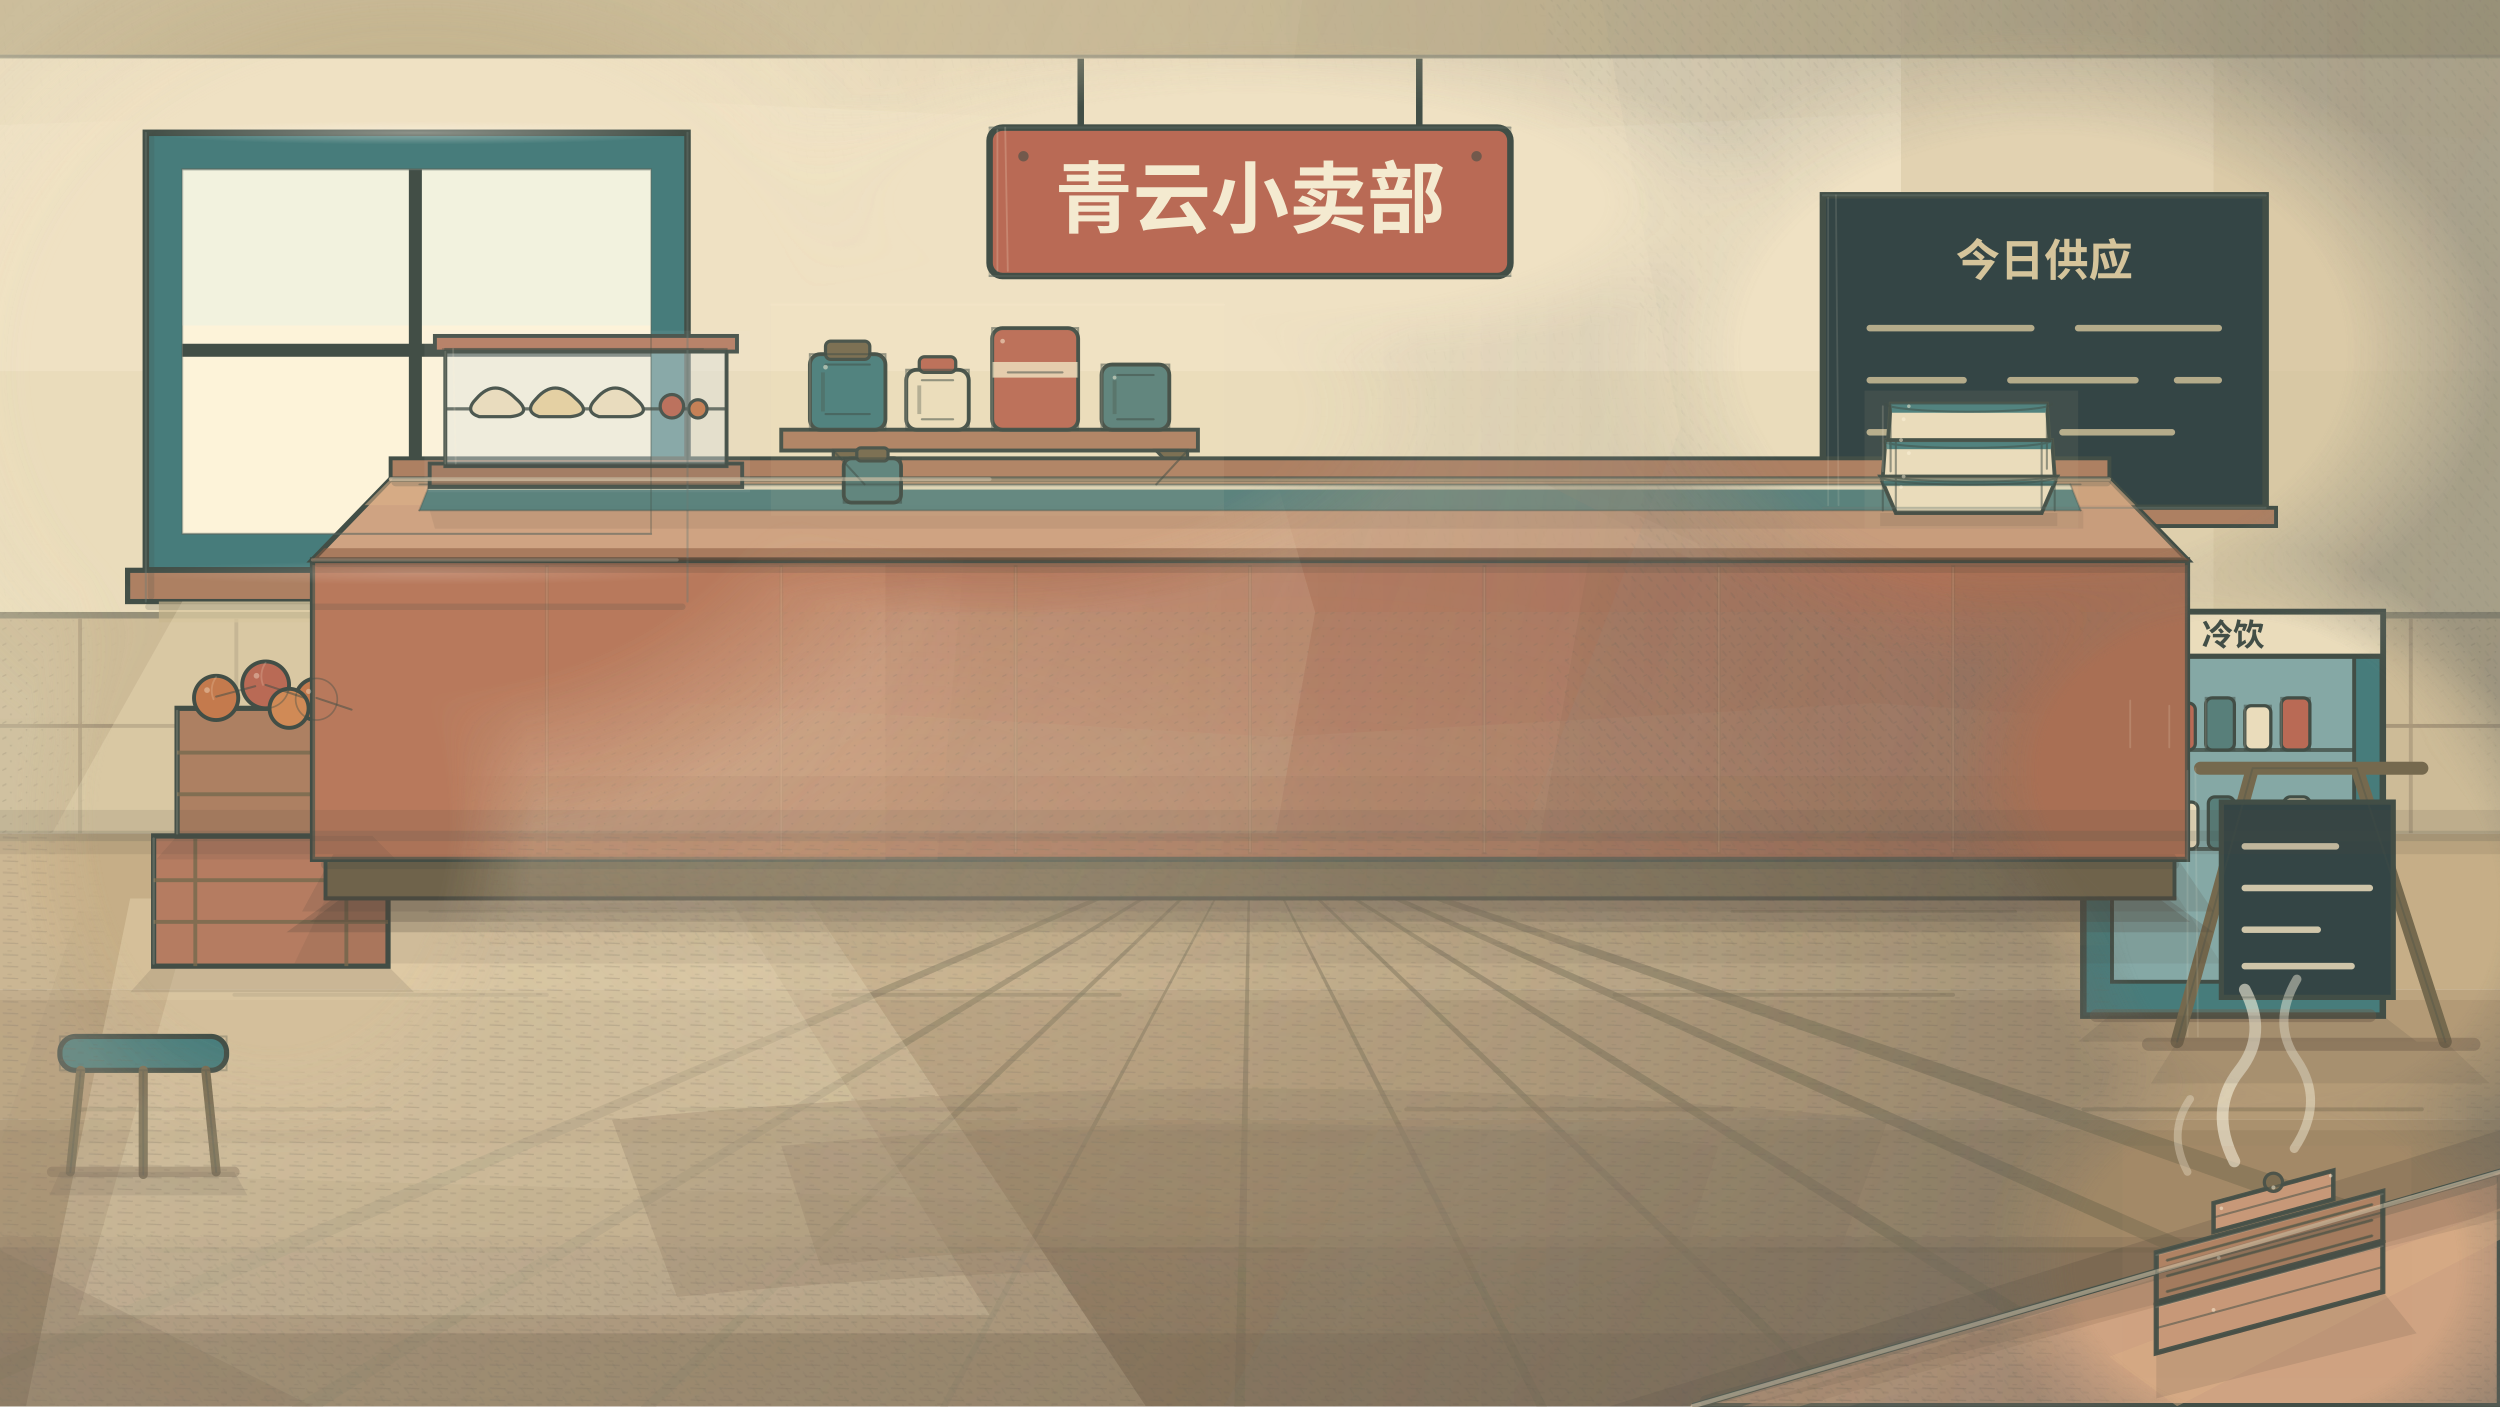
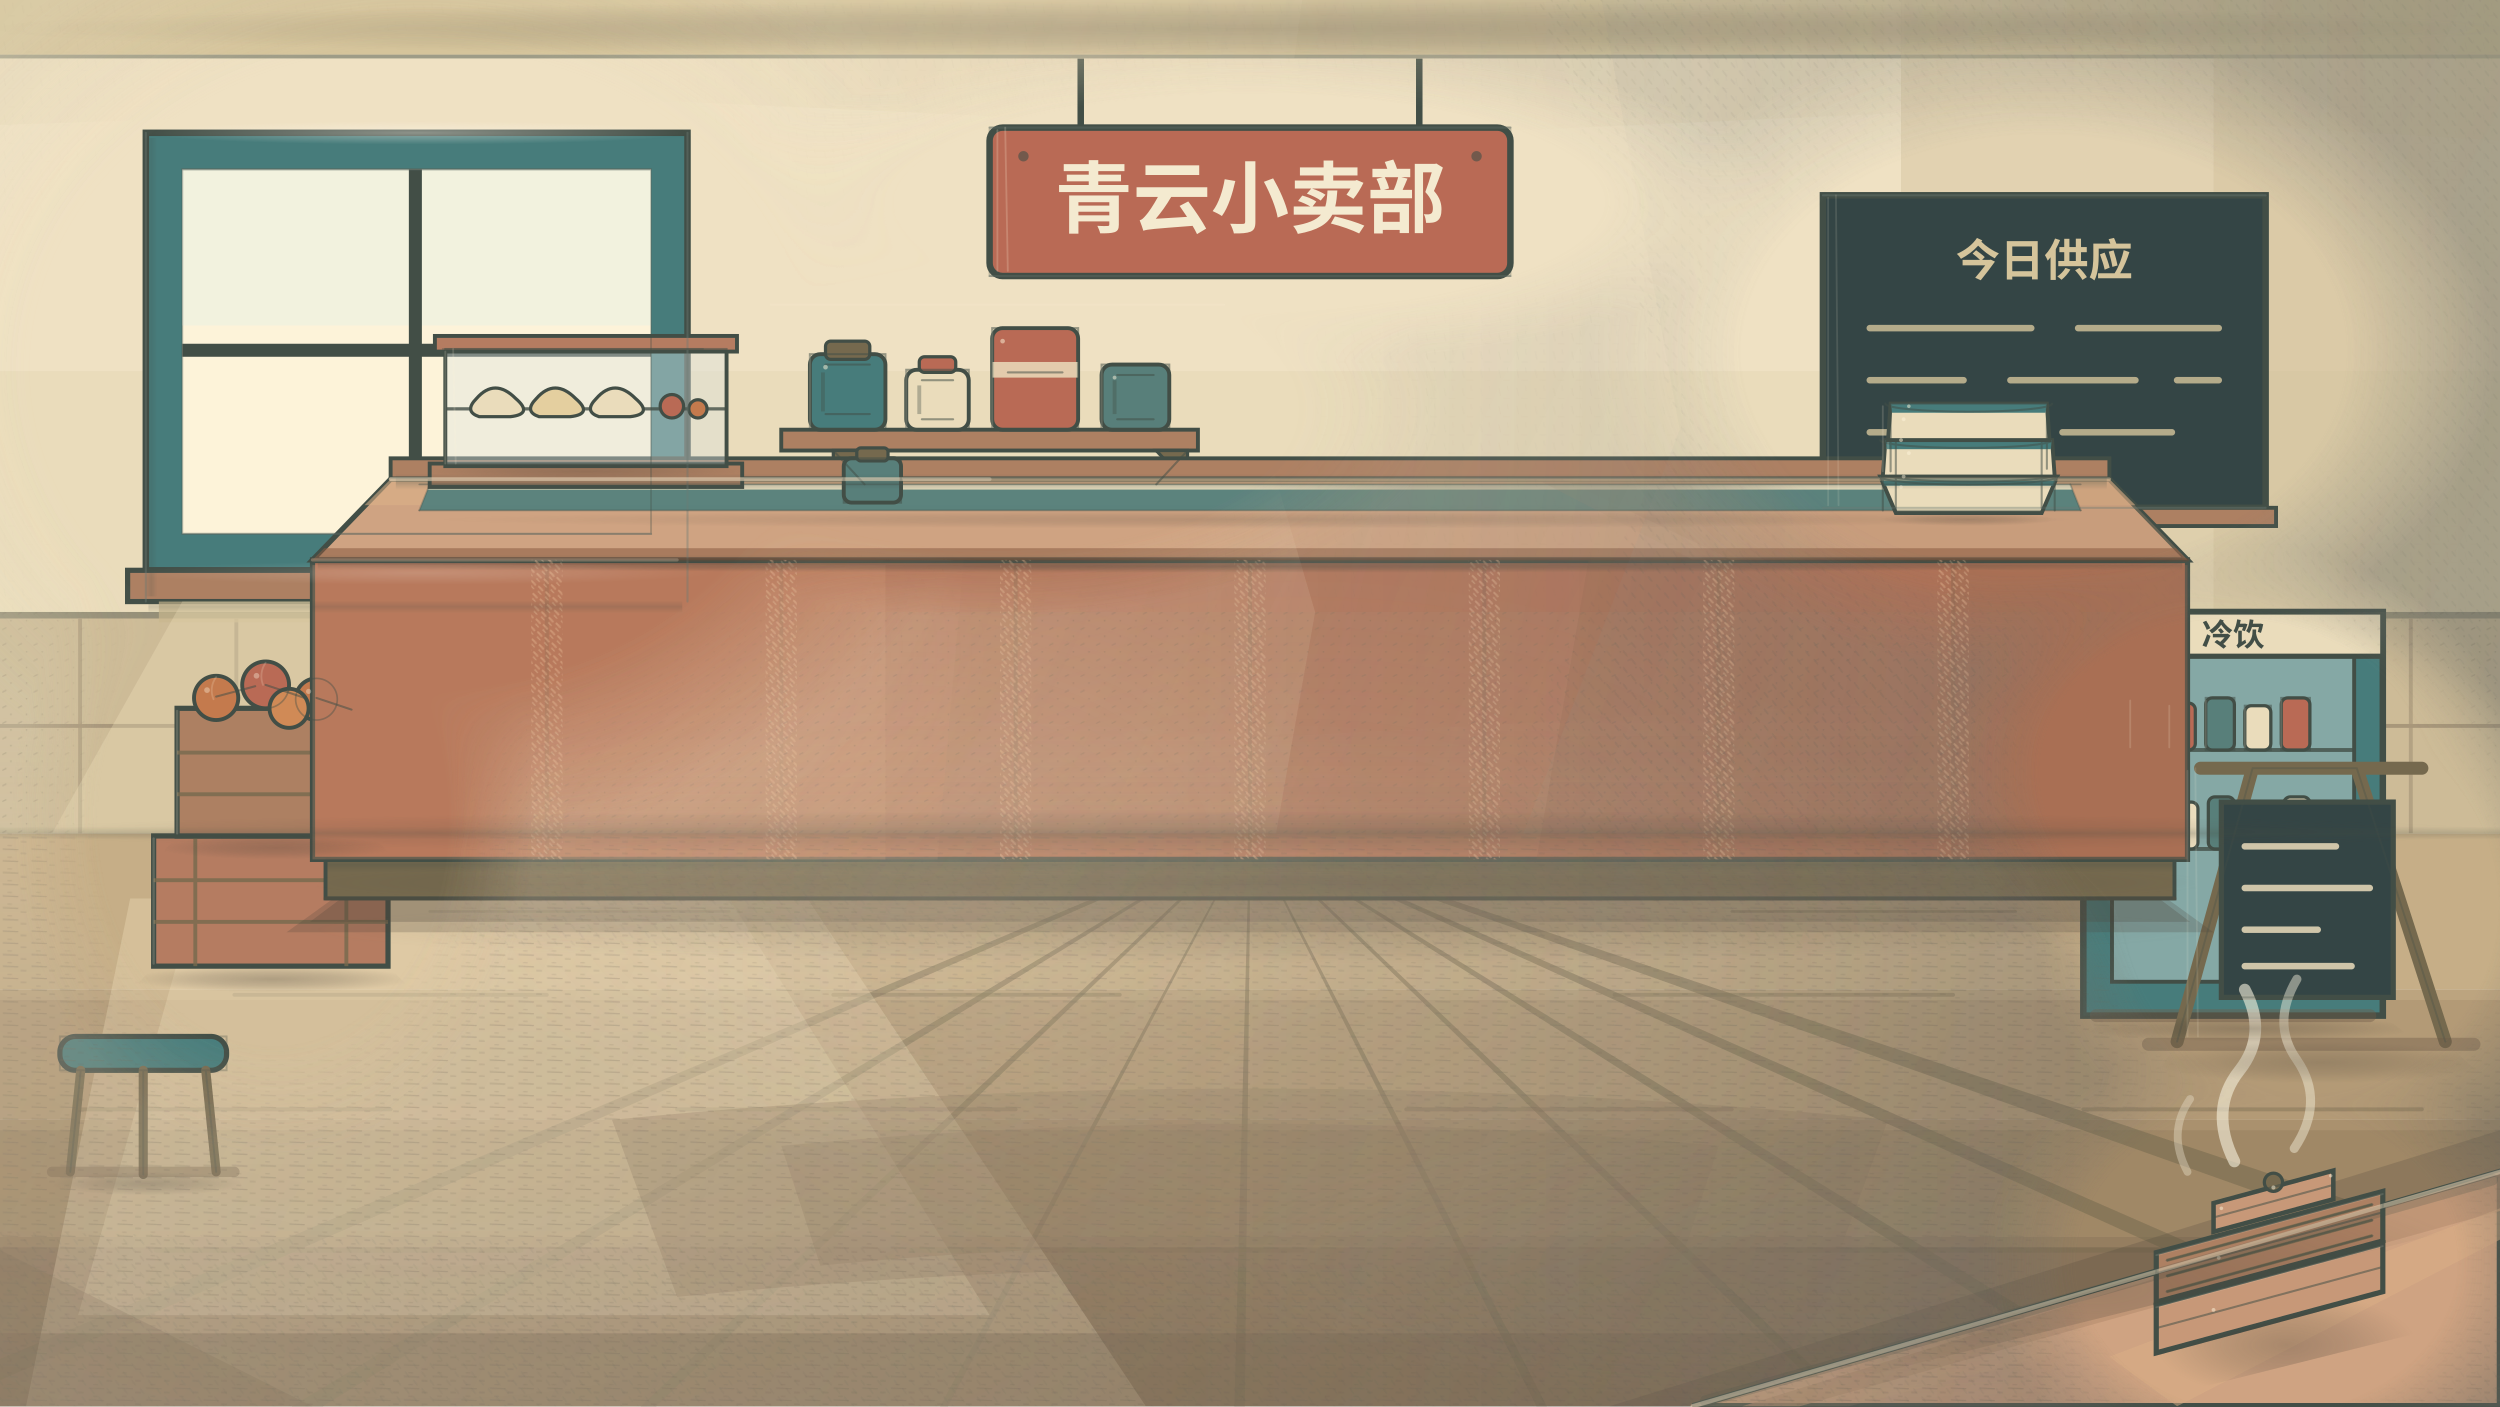
<svg xmlns="http://www.w3.org/2000/svg" width="1920" height="1080" viewBox="0 0 1920 1080">
  <g id="backdrop">
    <defs>
      <radialGradient id="m4_hold_0" gradientUnits="userSpaceOnUse" cx="0" cy="0" r="1" gradientTransform="translate(322.0 283.1) scale(446.1 369.1)">
        <stop offset="0" stop-color="#000000" stop-opacity="1" />
        <stop offset="0.667" stop-color="#000000" stop-opacity="1" />
        <stop offset="1" stop-color="#000000" stop-opacity="0" />
      </radialGradient>
      <radialGradient id="m4_hold_1" gradientUnits="userSpaceOnUse" cx="0" cy="0" r="1" gradientTransform="translate(960.0 155.0) scale(406.6 124.3)">
        <stop offset="0" stop-color="#000000" stop-opacity="1" />
        <stop offset="0.667" stop-color="#000000" stop-opacity="1" />
        <stop offset="1" stop-color="#000000" stop-opacity="0" />
      </radialGradient>
      <radialGradient id="m4_hold_2" gradientUnits="userSpaceOnUse" cx="0" cy="0" r="1" gradientTransform="translate(766.0 314.0) scale(343.4 161.8)">
        <stop offset="0" stop-color="#000000" stop-opacity="1" />
        <stop offset="0.667" stop-color="#000000" stop-opacity="1" />
        <stop offset="1" stop-color="#000000" stop-opacity="0" />
      </radialGradient>
      <radialGradient id="m4_hold_3" gradientUnits="userSpaceOnUse" cx="0" cy="0" r="1" gradientTransform="translate(451.0 316.0) scale(246.8 122.4)">
        <stop offset="0" stop-color="#000000" stop-opacity="1" />
        <stop offset="0.667" stop-color="#000000" stop-opacity="1" />
        <stop offset="1" stop-color="#000000" stop-opacity="0" />
      </radialGradient>
      <radialGradient id="m4_hold_4" gradientUnits="userSpaceOnUse" cx="0" cy="0" r="1" gradientTransform="translate(1570.0 270.0) scale(347.4 248.7)">
        <stop offset="0" stop-color="#000000" stop-opacity="1" />
        <stop offset="0.667" stop-color="#000000" stop-opacity="1" />
        <stop offset="1" stop-color="#000000" stop-opacity="0" />
      </radialGradient>
      <radialGradient id="m4_hold_5" gradientUnits="userSpaceOnUse" cx="0" cy="0" r="1" gradientTransform="translate(1514.0 353.1) scale(161.8 104.6)">
        <stop offset="0" stop-color="#000000" stop-opacity="1" />
        <stop offset="0.667" stop-color="#000000" stop-opacity="1" />
        <stop offset="1" stop-color="#000000" stop-opacity="0" />
      </radialGradient>
      <radialGradient id="m4_hold_6" gradientUnits="userSpaceOnUse" cx="0" cy="0" r="1" gradientTransform="translate(210.0 628.0) scale(201.3 260.5)">
        <stop offset="0" stop-color="#000000" stop-opacity="1" />
        <stop offset="0.667" stop-color="#000000" stop-opacity="1" />
        <stop offset="1" stop-color="#000000" stop-opacity="0" />
      </radialGradient>
      <radialGradient id="m4_hold_7" gradientUnits="userSpaceOnUse" cx="0" cy="0" r="1" gradientTransform="translate(1713.9 593.0) scale(221.0 175.7)">
        <stop offset="0" stop-color="#000000" stop-opacity="1" />
        <stop offset="0.667" stop-color="#000000" stop-opacity="1" />
        <stop offset="1" stop-color="#000000" stop-opacity="0" />
      </radialGradient>
      <radialGradient id="m4_hold_8" gradientUnits="userSpaceOnUse" cx="0" cy="0" r="1" gradientTransform="translate(1775.0 695.0) scale(215.1 215.1)">
        <stop offset="0" stop-color="#000000" stop-opacity="1" />
        <stop offset="0.667" stop-color="#000000" stop-opacity="1" />
        <stop offset="1" stop-color="#000000" stop-opacity="0" />
      </radialGradient>
      <radialGradient id="m4_hold_9" gradientUnits="userSpaceOnUse" cx="0" cy="0" r="1" gradientTransform="translate(1741.0 969.0) scale(219.1 175.7)">
        <stop offset="0" stop-color="#000000" stop-opacity="1" />
        <stop offset="0.667" stop-color="#000000" stop-opacity="1" />
        <stop offset="1" stop-color="#000000" stop-opacity="0" />
      </radialGradient>
      <mask id="m4_prop_hold_off" maskUnits="userSpaceOnUse" x="-240" y="-240" width="2400" height="1560">
        <rect x="-240" y="-240" width="2400" height="1560" fill="#ffffff" />
        <rect x="-124.1" y="-86.0" width="892.2" height="738.2" fill="url(#m4_hold_0)" />
        <rect x="553.4" y="30.7" width="813.2" height="248.7" fill="url(#m4_hold_1)" />
        <rect x="422.6" y="152.2" width="686.8" height="323.7" fill="url(#m4_hold_2)" />
        <rect x="204.2" y="193.6" width="493.5" height="244.9" fill="url(#m4_hold_3)" />
        <rect x="1222.6" y="21.3" width="694.9" height="497.3" fill="url(#m4_hold_4)" />
        <rect x="1352.2" y="248.5" width="323.7" height="209.1" fill="url(#m4_hold_5)" />
        <rect x="8.7" y="367.5" width="402.7" height="521.0" fill="url(#m4_hold_6)" />
        <rect x="1492.9" y="417.3" width="441.9" height="351.3" fill="url(#m4_hold_7)" />
        <rect x="1559.9" y="479.9" width="430.1" height="430.1" fill="url(#m4_hold_8)" />
        <rect x="1521.9" y="793.3" width="438.2" height="351.3" fill="url(#m4_hold_9)" />
      </mask>
    </defs>
    <rect x="0" y="0" width="1920" height="640" fill="#eadcbb" />
    <rect x="0" y="0" width="1920" height="42" fill="#d5c49b" />
    <rect x="0" y="42" width="1920" height="3" fill="#424e46" opacity="0.45" />
    <rect x="0" y="45" width="1920" height="240" fill="#f0e3c6" opacity="0.75" />
    <rect x="1460" y="0" width="460" height="640" fill="#c9b78f" opacity="0.35" />
    <rect x="1700" y="0" width="220" height="640" fill="#c9b78f" opacity="0.3" />
    <rect x="0" y="470" width="1920" height="170" fill="#cdbb97" />
    <rect x="0" y="470" width="1920" height="5" fill="#424e46" opacity="0.4" />
    <rect x="0" y="556" width="1920" height="3" fill="#a8977a" />
    <g fill="#a8977a" opacity="0.7">
      <rect x="60" y="475" width="3" height="165" />
      <rect x="180" y="475" width="3" height="165" />
      <rect x="300" y="475" width="3" height="165" />
      <rect x="1760" y="475" width="3" height="165" />
      <rect x="1850" y="475" width="3" height="165" />
    </g>
    <rect x="112" y="102" width="416" height="336" fill="#477c7b" stroke="#424e46" stroke-width="5" />
    <rect x="140" y="130" width="360" height="280" fill="#fdf3d9" />
    <rect x="140" y="130" width="360" height="120" fill="#e9f0e2" opacity="0.55" />
    <rect x="314" y="130" width="10" height="280" fill="#424e46" />
    <rect x="140" y="264" width="360" height="10" fill="#424e46" />
    <rect x="98" y="438" width="446" height="24" fill="#ad8062" stroke="#424e46" stroke-width="4" />
    <rect x="122" y="462" width="396" height="16" fill="#c9b78f" opacity="0.7" />
    <path d="M140 462 L500 462 L760 640 L40 640 Z" fill="#f7e8c3" opacity="0.28" />
    <path d="M830 45 L830 100 M1090 45 L1090 100" stroke="#424e46" stroke-width="5" fill="none" />
    <rect x="760" y="98" width="400" height="114" rx="10" fill="#b96a55" stroke="#424e46" stroke-width="5" />
    <text x="960" y="174" text-anchor="middle" font-family="'Noto Sans CJK SC','Noto Sans SC',sans-serif" font-size="60" font-weight="900" fill="#f4ead0">青云小卖部</text>
    <circle cx="786" cy="120" r="4" fill="#424e46" opacity="0.6" />
    <circle cx="1134" cy="120" r="4" fill="#424e46" opacity="0.6" />
    <rect x="600" y="330" width="320" height="16" fill="#ad8062" stroke="#424e46" stroke-width="3" />
    <path d="M640 346 L640 372 L664 346 Z M912 346 L912 372 L888 346 Z" fill="#75694e" stroke="#424e46" stroke-width="2.5" />
    <rect x="622" y="272" width="58" height="58" rx="8" fill="#477c7b" stroke="#424e46" stroke-width="3" />
    <rect x="634" y="262" width="34" height="14" rx="4" fill="#75694e" stroke="#424e46" stroke-width="2.5" />
    <rect x="696" y="284" width="48" height="46" rx="8" fill="#eadcbb" stroke="#424e46" stroke-width="3" />
    <rect x="706" y="274" width="28" height="12" rx="4" fill="#b96a55" stroke="#424e46" stroke-width="2.5" />
    <rect x="762" y="252" width="66" height="78" rx="8" fill="#b96a55" stroke="#424e46" stroke-width="3" />
    <rect x="762" y="278" width="66" height="12" fill="#eadcbb" opacity="0.85" />
    <rect x="846" y="280" width="52" height="50" rx="8" fill="#587f7a" stroke="#424e46" stroke-width="3" />
    <path d="M632 286 L632 316 M706 296 L706 318 M856 292 L856 318" stroke="#424e46" opacity="0.35" stroke-width="3" fill="none" />
    <rect x="1400" y="150" width="340" height="240" fill="#344545" stroke="#424e46" stroke-width="5" />
    <rect x="1392" y="390" width="356" height="14" fill="#ad8062" stroke="#424e46" stroke-width="3" />
    <text x="1570" y="212" text-anchor="middle" font-family="'Noto Sans CJK SC','Noto Sans SC',sans-serif" font-size="34" font-weight="700" fill="#d5c49b">今日供应</text>
    <g stroke="#d5c49b" stroke-width="5" stroke-linecap="round" opacity="0.8">
      <path d="M1436 252 L1560 252 M1596 252 L1704 252" />
      <path d="M1436 292 L1508 292 M1544 292 L1640 292 M1672 292 L1704 292" />
      <path d="M1436 332 L1548 332 M1584 332 L1668 332" />
      <path d="M1436 366 L1496 366 M1528 366 L1592 366" />
    </g>
  </g>
  <g id="floor">
    <rect x="0" y="640" width="1920" height="120" fill="#c6ae87" />
    <rect x="0" y="760" width="1920" height="100" fill="#b39a76" />
    <rect x="0" y="860" width="1920" height="90" fill="#a08866" />
    <rect x="0" y="950" width="1920" height="130" fill="#8a745a" />
    <rect x="0" y="752" width="1920" height="16" fill="#c6ae87" opacity="0.5" />
    <rect x="0" y="852" width="1920" height="16" fill="#b39a76" opacity="0.5" />
    <rect x="0" y="942" width="1920" height="16" fill="#a08866" opacity="0.5" />
    <g fill="#75694e" opacity="0.55">
      <path d="M958 640 L962 640 L-46 1080 L-86 1080 Z" />
      <path d="M959 640 L961 640 L248 1080 L224 1080 Z" />
      <path d="M959 640 L961 640 L504 1080 L492 1080 Z" />
      <path d="M959.5 640 L960.5 640 L728 1080 L722 1080 Z" />
      <path d="M959.5 640 L960.5 640 L956 1080 L948 1080 Z" />
      <path d="M959.5 640 L960.5 640 L1188 1080 L1180 1080 Z" />
      <path d="M959 640 L961 640 L1424 1080 L1412 1080 Z" />
      <path d="M959 640 L961 640 L1676 1080 L1652 1080 Z" />
      <path d="M958 640 L962 640 L1968 1080 L1928 1080 Z" />
      <path d="M958 640 L962 640 L2276 1080 L2196 1080 Z" />
    </g>
    <g stroke="#75694e" stroke-linecap="round" opacity="0.4" fill="none">
      <path d="M330 700 L560 700 M1330 700 L1548 700" stroke-width="2" />
      <path d="M180 764 L420 764 M640 764 L860 764 M1240 764 L1500 764" stroke-width="3" />
      <path d="M60 852 L300 852 M520 852 L780 852 M1080 852 L1330 852 M1600 852 L1860 852" stroke-width="3" />
      <path d="M120 960 L400 960 M700 960 L1000 960 M1350 960 L1660 960" stroke-width="4" />
    </g>
    <path d="M100 690 L620 690 L880 1080 L20 1080 Z" fill="#f7e8c3" opacity="0.3" />
    <path d="M150 690 L560 690 L760 1010 L60 1010 Z" fill="#f7e8c3" opacity="0.25" />
    <path d="M470 860 Q960 812 1450 860 L1400 996 Q960 952 520 996 Z" fill="#8a745a" opacity="0.32" />
    <path d="M600 880 Q960 846 1320 880 L1290 972 Q960 940 630 972 Z" fill="#8a745a" opacity="0.28" />
    <rect x="0" y="1024" width="1920" height="56" fill="#6e5b47" opacity="0.35" />
    <path d="M0 960 L0 1080 L240 1080 Z" fill="#6e5b47" opacity="0.25" />
    <path d="M1920 960 L1920 1080 L1680 1080 Z" fill="#6e5b47" opacity="0.25" />
  </g>
  <g id="furniture">
    <g>
      <rect x="118" y="642" width="180" height="100" fill="#b57c61" stroke="#424e46" stroke-width="4" />
      <path d="M118 676 L298 676 M118 708 L298 708 M150 642 L150 742 M266 642 L266 742" stroke="#75694e" stroke-width="3" opacity="0.8" fill="none" />
      <rect x="136" y="544" width="150" height="98" fill="#ad8062" stroke="#424e46" stroke-width="4" />
      <path d="M136 578 L286 578 M136 610 L286 610" stroke="#75694e" stroke-width="3" opacity="0.8" fill="none" />
      <circle cx="166" cy="536" r="17" fill="#c47a4d" stroke="#424e46" stroke-width="3" />
      <circle cx="204" cy="526" r="18" fill="#b96a55" stroke="#424e46" stroke-width="3" />
      <circle cx="243" cy="537" r="16" fill="#c47a4d" stroke="#424e46" stroke-width="3" />
      <circle cx="222" cy="544" r="15" fill="#d08a56" stroke="#424e46" stroke-width="3" />
    </g>
    <g>
      <rect x="46" y="796" width="128" height="26" rx="12" fill="#477c7b" stroke="#424e46" stroke-width="4" />
      <path d="M62 822 L54 900 M158 822 L166 900 M110 822 L110 902" stroke="#75694e" stroke-width="7" stroke-linecap="round" fill="none" />
      <path d="M40 900 L180 900" stroke="#6e5b47" stroke-width="8" opacity="0.4" stroke-linecap="round" fill="none" />
    </g>
    <g>
      <rect x="1600" y="470" width="230" height="310" fill="#477c7b" stroke="#424e46" stroke-width="5" />
      <rect x="1622" y="492" width="186" height="262" fill="#dbe4e0" opacity="0.42" />
      <rect x="1622" y="492" width="186" height="262" fill="none" stroke="#424e46" stroke-width="3" />
      <path d="M1622 576 L1808 576 M1622 652 L1808 652" stroke="#424e46" stroke-width="3" opacity="0.8" />
      <g stroke="#424e46" stroke-width="2.5">
        <rect x="1636" y="536" width="22" height="40" rx="5" fill="#eadcbb" />
        <rect x="1666" y="540" width="20" height="36" rx="5" fill="#b96a55" />
        <rect x="1694" y="536" width="22" height="40" rx="5" fill="#587f7a" />
        <rect x="1724" y="542" width="20" height="34" rx="5" fill="#eadcbb" />
        <rect x="1752" y="536" width="22" height="40" rx="5" fill="#b96a55" />
        <rect x="1638" y="612" width="20" height="40" rx="5" fill="#b96a55" />
        <rect x="1666" y="616" width="22" height="36" rx="5" fill="#eadcbb" />
        <rect x="1696" y="612" width="20" height="40" rx="5" fill="#587f7a" />
        <rect x="1724" y="618" width="22" height="34" rx="5" fill="#b96a55" />
        <rect x="1754" y="612" width="20" height="40" rx="5" fill="#eadcbb" />
      </g>
      <rect x="1600" y="470" width="230" height="34" fill="#eadcbb" stroke="#424e46" stroke-width="4" />
      <text x="1715" y="496" text-anchor="middle" font-family="'Noto Sans CJK SC','Noto Sans SC',sans-serif" font-size="24" font-weight="700" fill="#424e46">冷饮</text>
      <path d="M1610 780 L1820 780" stroke="#6e5b47" stroke-width="10" opacity="0.4" stroke-linecap="round" />
    </g>
    <g>
      <path d="M1690 590 L1860 590 M1672 800 L1730 590 L1810 590 L1878 800" stroke="#75694e" stroke-width="10" stroke-linecap="round" fill="none" />
      <rect x="1706" y="616" width="132" height="150" fill="#344545" stroke="#424e46" stroke-width="4" />
      <g stroke="#eadcbb" stroke-width="5" stroke-linecap="round" opacity="0.85">
        <path d="M1724 650 L1794 650 M1724 682 L1820 682 M1724 714 L1780 714 M1724 742 L1806 742" />
      </g>
      <path d="M1650 802 L1900 802" stroke="#6e5b47" stroke-width="10" opacity="0.4" stroke-linecap="round" />
    </g>
  </g>
  <g id="counter">
    <path d="M256 690 L1664 690 L1700 716 L220 716 Z" fill="#4a4238" opacity="0.22" />
    <path d="M262 690 L1658 690 L1682 708 L238 708 Z" fill="#4a4238" opacity="0.25" />
    <path d="M250 660 L1670 660 L1670 690 L250 690 Z" fill="#75694e" stroke="#424e46" stroke-width="3" />
    <rect x="240" y="430" width="1440" height="230" fill="#b07156" stroke="#424e46" stroke-width="4" />
    <path d="M240 430 L1680 430" stroke="#424e46" stroke-width="5" />
    <g stroke="#9a6a50" stroke-width="3" opacity="0.7">
      <path d="M420 434 L420 656 M600 434 L600 656 M780 434 L780 656 M960 434 L960 656 M1140 434 L1140 656 M1320 434 L1320 656 M1500 434 L1500 656" />
    </g>
    <rect x="240" y="434" width="440" height="226" fill="#c98d6b" opacity="0.3" />
    <rect x="1500" y="434" width="180" height="226" fill="#9a6a50" opacity="0.35" />
    <path d="M300 352 L1620 352 L1620 368 L300 368 Z" fill="#ad8062" stroke="#424e46" stroke-width="3" />
    <path id="counter_top_surface" data-support-top="400" d="M300 368 L1620 368 L1680 430 L240 430 Z" fill="#cfa382" stroke="#424e46" stroke-width="4" />
    <path d="M300 368 L1620 368 L1640 388 L280 388 Z" fill="#dcb086" opacity="0.55" />
    <path d="M1200 368 L1620 368 L1680 430 L1330 430 Z" fill="#b98f70" opacity="0.3" />
    <path d="M249 421 L1671 421 L1680 430 L240 430 Z" fill="#8a5a40" opacity="0.55" />
    <path d="M330 372 L1590 372 L1598 392 L322 392 Z" fill="#477c7b" opacity="0.85" />
    <path d="M330 372 L1590 372 L1591.5 376 L328.5 376 Z" fill="#eadcbb" opacity="0.9" />
    <g>
      <rect x="330" y="356" width="240" height="18" fill="#ad8062" stroke="#424e46" stroke-width="3" />
      <rect x="342" y="268" width="216" height="90" fill="#dbe4e0" opacity="0.4" />
      <rect x="342" y="268" width="216" height="90" fill="none" stroke="#424e46" stroke-width="3" />
      <path d="M342 314 L558 314" stroke="#424e46" stroke-width="2.5" opacity="0.8" />
      <g stroke="#424e46" stroke-width="2.5">
        <path d="M366 306 q14 -16 30 0 q14 12 -4 14 l-24 0 q-12 -4 -2 -14 Z" fill="#eadcbb" />
        <path d="M412 306 q14 -16 30 0 q14 12 -4 14 l-24 0 q-12 -4 -2 -14 Z" fill="#e4cf9f" />
        <path d="M458 306 q14 -16 30 0 q14 12 -4 14 l-24 0 q-12 -4 -2 -14 Z" fill="#eadcbb" />
        <circle cx="516" cy="312" r="9" fill="#b96a55" />
        <circle cx="536" cy="314" r="7" fill="#c47a4d" />
      </g>
      <rect x="334" y="258" width="232" height="12" fill="#b57c61" stroke="#424e46" stroke-width="3" />
    </g>
    <g>
      <path d="M1444 366 L1580 366 L1568 394 L1456 394 Z" fill="#eadcbb" stroke="#424e46" stroke-width="3" />
      <path d="M1444 366 L1580 366 L1577 373 L1447 373 Z" fill="#477c7b" />
      <path d="M1448 338 L1576 338 L1578 366 L1446 366 Z" fill="#eadcbb" stroke="#424e46" stroke-width="3" />
      <path d="M1448 338 L1576 338 L1575 345 L1449 345 Z" fill="#477c7b" />
      <path d="M1452 310 L1572 310 L1574 338 L1450 338 Z" fill="#eadcbb" stroke="#424e46" stroke-width="3" />
      <path d="M1452 310 L1572 310 L1571 317 L1453 317 Z" fill="#477c7b" />
    </g>
    <g>
      <rect x="648" y="352" width="44" height="34" rx="6" fill="#587f7a" stroke="#424e46" stroke-width="3" />
      <rect x="658" y="344" width="24" height="10" rx="3" fill="#75694e" stroke="#424e46" stroke-width="2.5" />
      <rect x="1668" y="330" width="0" height="0" fill="none" />
    </g>
  </g>
  <g id="foreground_counter">
    <path d="M1236 1080 L1920 868 L1920 906 L1306 1080 Z" fill="#4a4238" opacity="0.22" />
    <path d="M1300 1080 L1920 900 L1920 1080 Z" fill="#cfa382" stroke="#424e46" stroke-width="5" />
    <path d="M1338 1080 L1920 900 L1920 930 L1382 1080 Z" fill="#b98f70" opacity="0.65" />
    <path d="M1620 1042 L1920 928 L1920 952 L1672 1080 Z" fill="#dcb086" opacity="0.5" />
    <g>
      <path d="M1656 1002 L1830 955 L1830 992 L1656 1039 Z" fill="#c79878" stroke="#424e46" stroke-width="4" />
      <path d="M1656 962 L1830 915 L1830 953 L1656 1000 Z" fill="#ad8062" stroke="#424e46" stroke-width="4" />
      <path d="M1664 992 L1822 949 M1664 980 L1822 937 M1664 968 L1822 925" stroke="#75694e" stroke-width="2.5" opacity="0.8" fill="none" />
      <path d="M1700 946 L1792 921 L1792 899 L1700 924 Z" fill="#c79878" stroke="#424e46" stroke-width="3.5" />
      <circle cx="1746" cy="908" r="7" fill="#75694e" stroke="#424e46" stroke-width="2.5" />
    </g>
    <g stroke="#f7f1de" stroke-linecap="round" fill="none">
      <path d="M1716 892 Q1696 852 1720 822 Q1742 794 1724 760" stroke-width="9" opacity="0.6" />
      <path d="M1762 882 Q1786 846 1764 814 Q1744 786 1764 752" stroke-width="7" opacity="0.45" />
      <path d="M1680 900 Q1664 870 1682 844" stroke-width="6" opacity="0.35" />
    </g>
  </g>
  <g id="material_pigment">
+     <defs>
+       <linearGradient id="m4_pig_dado_low" x1="0" y1="0" x2="0" y2="1">
+         <stop offset="0" stop-color="#c9b78f" stop-opacity="0" />
+         <stop offset="1" stop-color="#c9b78f" stop-opacity="0.104" />
+       </linearGradient>
+       <linearGradient id="m4_pig_floor_depth" x1="0" y1="0" x2="0" y2="1">
+         <stop offset="0" stop-color="#dcb086" stop-opacity="0.13" />
+         <stop offset="0.4" stop-color="#8a745a" stop-opacity="0.10" />
+         <stop offset="1" stop-color="#8a745a" stop-opacity="0.14" />
+       </linearGradient>
+       <radialGradient id="m4_pig_floor_cool">
+         <stop offset="0" stop-color="#7d7f78" stop-opacity="0.13" />
+         <stop offset="0.6" stop-color="#7d7f78" stop-opacity="0.08" />
+         <stop offset="1" stop-color="#7d7f78" stop-opacity="0" />
+       </radialGradient>
+       <linearGradient id="m4_pig_counter_low" x1="0" y1="0" x2="0" y2="1">
+         <stop offset="0" stop-color="#8a5a40" stop-opacity="0" />
+         <stop offset="1" stop-color="#8a5a40" stop-opacity="0.13" />
+       </linearGradient>
+       <linearGradient id="m4_pig_board_ground" x1="0" y1="0" x2="0" y2="1">
+         <stop offset="0" stop-color="#8a745a" stop-opacity="0" />
+         <stop offset="1" stop-color="#8a745a" stop-opacity="0.104" />
+       </linearGradient>
+       <linearGradient id="m4_pig_cooler" x1="0" y1="0" x2="1" y2="0">
+         <stop offset="0" stop-color="#587f7a" stop-opacity="0.156" />
+         <stop offset="1" stop-color="#587f7a" stop-opacity="0" />
+       </linearGradient>
+     </defs>
    <g mask="url(#m4_prop_hold_off)">
      <path d="M0 0 L1000 0 L960 300 L1010 470 L980 640 L0 640 Z" fill="#f7e8c3" opacity="0.13" />
      <path d="M1230 0 L1920 0 L1920 640 L1170 640 L1290 330 Z" fill="#8f9a93" opacity="0.104" />
      <path d="M0 96 L520 78 L1080 104 L1520 84 L1920 108 L1920 0 L0 0 Z" fill="#c9b78f" opacity="0.156" />
-       <path d="M0 552 L460 536 L980 566 L1440 540 L1920 572 L1920 640 L0 640 Z" fill="#c9b78f" opacity="0.104" />
+       <path d="M0 552 L460 536 L980 566 L1440 540 L1920 572 L1920 640 L0 640 Z" fill="url(#m4_pig_dado_low)" />
      <rect x="0" y="470" width="1920" height="170" fill="#a8977a" opacity="0.117" />
-       <path d="M0 640 L1920 640 L1920 726 L0 726 Z" fill="#dcb086" opacity="0.13" />
-       <path d="M60 700 L700 690 L1180 714 L1620 698 L1920 730 L1920 878 L0 878 Z" fill="#8a745a" opacity="0.104" />
-       <path d="M1060 866 L1920 842 L1920 1080 L940 1080 Z" fill="#7d7f78" opacity="0.104" />
-       <path d="M0 900 L660 918 L1180 936 L1920 980 L1920 1080 L0 1080 Z" fill="#8a745a" opacity="0.104" />
+       <rect x="0" y="640" width="1920" height="440" fill="url(#m4_pig_floor_depth)" />
+       <rect x="940" y="860" width="980" height="220" fill="url(#m4_pig_floor_cool)" />
      <path d="M240 430 L740 430 L720 660 L240 660 Z" fill="#c98d6b" opacity="0.208" />
      <path d="M1220 430 L1680 430 L1680 660 L1180 660 Z" fill="#8a5a40" opacity="0.182" />
-       <path d="M240 596 L1680 596 L1680 660 L240 660 Z" fill="#8a5a40" opacity="0.13" />
+       <path d="M240 596 L1680 596 L1680 660 L240 660 Z" fill="url(#m4_pig_counter_low)" />
      <path d="M300 368 L1620 368 L1640 392 L286 392 Z" fill="#dcb086" opacity="0.234" />
      <path d="M1180 368 L1620 368 L1680 430 L1300 430 Z" fill="#b98f70" opacity="0.156" />
-       <path d="M1600 470 L1690 470 L1690 780 L1600 780 Z" fill="#587f7a" opacity="0.156" />
-       <path d="M1672 600 L1878 600 L1878 800 L1672 800 Z" fill="#8a745a" opacity="0.104" />
+       <path d="M1600 470 L1690 470 L1690 780 L1600 780 Z" fill="url(#m4_pig_cooler)" />
+       <path d="M1672 600 L1878 600 L1878 800 L1672 800 Z" fill="url(#m4_pig_board_ground)" />
      <path d="M322 372 L1598 372 L1598 392 L322 392 Z" fill="#355f63" opacity="0.182" />
      <path d="M1300 1080 L1920 900 L1920 952 L1420 1080 Z" fill="#dcb086" opacity="0.13" />
    </g>
-     <rect x="592" y="232" width="348" height="164" fill="#f7e8c3" opacity="0.06" />
-     <rect x="1432" y="300" width="164" height="106" fill="#eadcbb" opacity="0.07" />
-     <rect x="326" y="254" width="250" height="124" fill="#dbe4e0" opacity="0.07" />
-     <rect x="1630" y="880" width="222" height="178" fill="#c79878" opacity="0.08" />
  </g>
  <g id="material_detail">
+     <defs>
+       <pattern id="m4_joint_ink" width="7" height="7" patternUnits="userSpaceOnUse" patternTransform="rotate(38)">
+         <path d="M1.6 2.2 L5.4 2.8" stroke="#d9a884" stroke-width="1.6" stroke-linecap="round" opacity="0.55" />
+         <path d="M3.4 5.4 L6.2 5.9" stroke="#e6c39b" stroke-width="1.1" stroke-linecap="round" opacity="0.38" />
+       </pattern>
+     </defs>
    <g stroke="#6b7a72" fill="none" stroke-width="1.6" opacity="0.4" stroke-linecap="round">
      <path d="M140 130 L500 130 M140 410 L500 410 M112 102 L112 462 M528 102 L528 462" />
      <path d="M760 98 L1160 98 M760 212 L1160 212" />
      <path d="M1400 150 L1740 150 M1400 390 L1740 390" />
    </g>
    <g fill="none" stroke-linecap="round">
      <path d="M300 368 L1620 368" stroke="#e6c39b" stroke-width="2.6" opacity="0.5" />
      <path d="M240 430 L1680 430" stroke="#6d4630" stroke-width="2.4" opacity="0.45" />
      <path d="M250 690 L1670 690" stroke="#5c4a3a" stroke-width="3" opacity="0.35" />
-       <path d="M420 436 L420 654 M600 436 L600 654 M780 436 L780 654 M960 436 L960 654 M1140 436 L1140 654 M1320 436 L1320 654 M1500 436 L1500 654" stroke="#d9a884" stroke-width="1.2" opacity="0.3" />
      <path d="M1300 1080 L1920 900" stroke="#e6c39b" stroke-width="3" opacity="0.4" />
+     </g>
+     <g>
+       <rect x="408" y="430" width="24" height="230" fill="url(#m4_joint_ink)" />
+       <rect x="588" y="430" width="24" height="230" fill="url(#m4_joint_ink)" />
+       <rect x="768" y="430" width="24" height="230" fill="url(#m4_joint_ink)" />
+       <rect x="948" y="430" width="24" height="230" fill="url(#m4_joint_ink)" />
+       <rect x="1128" y="430" width="24" height="230" fill="url(#m4_joint_ink)" />
+       <rect x="1308" y="430" width="24" height="230" fill="url(#m4_joint_ink)" />
+       <rect x="1488" y="430" width="24" height="230" fill="url(#m4_joint_ink)" />
    </g>
    <g fill="none" stroke="#424e46" stroke-width="1.6" opacity="0.52" stroke-linecap="round">
      <path d="M622 272 h58 v58 h-58 Z M696 284 h48 v46 h-48 Z M762 252 h66 v78 h-66 Z M846 280 h52 v50 h-52 Z" />
      <path d="M640 346 L664 372 M912 346 L888 372" />
      <path d="M1444 366 L1580 366 L1568 394 L1456 394 Z M1448 338 L1576 338 L1578 366 L1446 366 Z M1452 310 L1572 310 L1574 338 L1450 338 Z" />
      <path d="M330 356 h240 M342 268 h216 v90 h-216 Z" />
      <path d="M1656 1002 L1830 955 L1830 992 L1656 1039 Z M1656 962 L1830 915 L1830 953 L1656 1000 Z M1664 992 L1822 949 M1664 980 L1822 937 M1664 968 L1822 925" />
      <path d="M1700 946 L1792 921 L1792 899 L1700 924 Z" />
      <path d="M1700 924 L1792 899 M1656 962 L1830 915 M1656 1002 L1830 955" />
      <path d="M648 352 h44 v34 h-44 Z" />
      <path d="M1444 338 a66 6 0 0 0 132 0 M1452 366 a66 6 0 0 0 124 0 M1444 366 a66 6 0 0 0 136 0 M1448 310 a62 6 0 0 0 128 0" />
      <path d="M1452 312 v50 M1572 312 v48 M1456 340 v52 M1568 340 v50 M1446 368 v24 M1578 368 v24" />
      <path d="M634 280 h34 M708 292 h24 M774 286 h42 M858 288 h28 M634 318 h34 M708 322 h24 M858 322 h28" />
      <path d="M1694 536 h22 v40 h-22 Z M1724 542 h20 v34 h-20 Z M1752 536 h22 v40 h-22 Z" />
      <path d="M1656 978 L1830 931 M1656 1020 L1830 973 M1700 935 L1792 910" />
      <path d="M166 535 L196 527 M204 526 L234 536 M243 536 L270 545" />
    </g>
    <g fill="none" stroke="#424e46" stroke-width="1.5" opacity="0.3" stroke-linecap="round">
      <path d="M46 796 h128 v26 h-128 Z M62 822 L54 900 M158 822 L166 900 M110 822 L110 902" />
      <path d="M1672 800 L1730 590 L1810 590 L1878 800 M1706 616 h132 v150 h-132 Z" />
      <path d="M140 130 h360 v280 h-360 Z M760 98 h400 v114 h-400 Z" />
      <path d="M330 372 L322 392 M1590 372 L1598 392" />
    </g>
    <g fill="#fdf3d9" opacity="0.5">
      <circle cx="634" cy="282" r="1.8" />
      <circle cx="770" cy="262" r="1.8" />
      <circle cx="856" cy="290" r="1.5" />
      <circle cx="1462" cy="322" r="1.5" />
      <circle cx="1466" cy="348" r="1.5" />
      <circle cx="1460" cy="374" r="1.4" />
      <circle cx="1700" cy="1006" r="1.5" />
      <circle cx="1704" cy="966" r="1.5" />
      <circle cx="1460" cy="338" r="1.5" />
      <circle cx="1462" cy="366" r="1.5" />
      <circle cx="1466" cy="312" r="1.4" />
      <circle cx="1746" cy="912" r="1.6" />
      <circle cx="1706" cy="928" r="1.4" />
      <circle cx="1790" cy="903" r="1.3" />
    </g>
    <g fill="none" stroke="#424e46" stroke-width="1.3" opacity="0.4" stroke-linecap="round">
      <path d="M166 519 a17 17 0 1 0 0.1 0 M204 508 a18 18 0 1 0 0.1 0 M243 521 a16 16 0 1 0 0.1 0" />
      <path d="M322 372 L1598 372 M322 392 L1598 392" />
      <path d="M340 268 L540 268" />
    </g>
    <g fill="#fff8e6" opacity="0.35">
      <circle cx="159" cy="530" r="2.2" />
      <circle cx="197" cy="519" r="2.2" />
      <circle cx="237" cy="531" r="2" />
    </g>
  </g>
  <g id="material_paper">
    <defs>
      <pattern id="m4_tooth_wall" width="14" height="14" patternUnits="userSpaceOnUse">
        <path d="M3.1 4.2 L4.3 9.8" stroke="#6b6152" stroke-width="0.7" stroke-linecap="round" opacity="0.15" />
        <path d="M9.6 2.4 L10.2 6.1" stroke="#5c5346" stroke-width="0.6" stroke-linecap="round" opacity="0.12" />
        <path d="M6.4 11.8 L11.2 12.2" stroke="#6b6152" stroke-width="0.6" stroke-linecap="round" opacity="0.11" />
      </pattern>
      <pattern id="m4_tooth_ground" width="12" height="12" patternUnits="userSpaceOnUse">
        <path d="M2.2 3.4 L4.6 2.2" stroke="#6b6152" stroke-width="1.0" stroke-linecap="round" opacity="0.24" />
        <circle cx="8.4" cy="8.6" r="0.7" fill="#5c5346" opacity="0.20" />
      </pattern>
      <pattern id="m4_tooth_floor" width="22" height="9" patternUnits="userSpaceOnUse">
        <path d="M2.5 4.1 L13.6 4.6" stroke="#6b6152" stroke-width="1.0" stroke-linecap="round" opacity="0.26" />
        <path d="M16.2 7.4 L19.9 7.5" stroke="#5c5346" stroke-width="0.9" stroke-linecap="round" opacity="0.21" />
        <path d="M6.1 1.4 L8.9 1.5" stroke="#5c5346" stroke-width="0.8" stroke-linecap="round" opacity="0.18" />
      </pattern>
      <pattern id="m4_shade_hatch" width="9" height="9" patternUnits="userSpaceOnUse" patternTransform="rotate(45)">
        <path d="M2.4 3.0 L6.5 3.6" stroke="#424e46" stroke-width="1.2" stroke-linecap="round" opacity="0.22" />
      </pattern>
+       <linearGradient id="m4_dry_brush_h" x1="0" y1="0" x2="0" y2="1">
+         <stop offset="0" stop-color="#424e46" stop-opacity="0" />
+         <stop offset="0.5" stop-color="#424e46" stop-opacity="0.26" />
+         <stop offset="1" stop-color="#424e46" stop-opacity="0" />
+       </linearGradient>
+       <linearGradient id="m4_dry_brush_h_light" x1="0" y1="0" x2="0" y2="1">
+         <stop offset="0" stop-color="#424e46" stop-opacity="0" />
+         <stop offset="0.5" stop-color="#424e46" stop-opacity="0.18" />
+         <stop offset="1" stop-color="#424e46" stop-opacity="0" />
+       </linearGradient>
+       <linearGradient id="m4_dry_brush_v_light" x1="0" y1="0" x2="1" y2="0">
+         <stop offset="0" stop-color="#424e46" stop-opacity="0" />
+         <stop offset="0.5" stop-color="#424e46" stop-opacity="0.18" />
+         <stop offset="1" stop-color="#424e46" stop-opacity="0" />
+       </linearGradient>
    </defs>
    <g fill="url(#m4_tooth_wall)" opacity="0.24" mask="url(#m4_prop_hold_off)">
      <rect x="0" y="0" width="1920" height="126" />
      <rect x="0" y="126" width="134" height="344" />
      <rect x="506" y="126" width="1414" height="344" />
    </g>
    <g fill="url(#m4_tooth_ground)" mask="url(#m4_prop_hold_off)">
      <rect x="0" y="470" width="1920" height="170" />
    </g>
    <g fill="url(#m4_tooth_floor)" mask="url(#m4_prop_hold_off)">
      <rect x="0" y="640" width="1920" height="440" />
    </g>
    <g fill="url(#m4_shade_hatch)" mask="url(#m4_prop_hold_off)">
      <path d="M1180 0 L1920 0 L1920 640 L1130 640 L1290 330 Z" opacity="0.34" />
      <path d="M1250 430 L1680 430 L1680 660 L1210 660 Z" opacity="0.30" />
      <path d="M0 946 L880 962 L1420 990 L1920 1030 L1920 1080 L0 1080 Z" opacity="0.34" />
      <path d="M256 660 L1680 660 L1680 726 L240 726 Z" opacity="0.30" />
    </g>
-     <g fill="none" stroke="#424e46" stroke-linecap="round">
-       <path d="M244 432 L1676 432 M250 664 L1670 664 M304 370 L1618 370" stroke-width="7" opacity="0.22" />
-       <path d="M114 466 L524 466 M116 106 L116 458" stroke-width="5" opacity="0.18" />
-       <path d="M1310 1076 L1914 906" stroke-width="9" opacity="0.22" />
-       <path d="M0 642 L1920 642" stroke-width="8" opacity="0.16" />
+     <g>
+       <rect x="244" y="426" width="1432" height="12" fill="url(#m4_dry_brush_h)" />
+       <rect x="250" y="658" width="1420" height="12" fill="url(#m4_dry_brush_h)" />
+       <rect x="304" y="364" width="1314" height="12" fill="url(#m4_dry_brush_h)" />
+       <rect x="114" y="461" width="410" height="10" fill="url(#m4_dry_brush_h_light)" />
+       <rect x="111" y="106" width="10" height="352" fill="url(#m4_dry_brush_v_light)" />
+       <rect x="0" y="635" width="1920" height="10" fill="url(#m4_dry_brush_h_light)" />
+       <path d="M1310 1076 L1914 906" stroke="#424e46" stroke-width="9" opacity="0.22" fill="none" stroke-linecap="round" />
    </g>
  </g>
  <g id="lighting_shade">
    <defs>
      <radialGradient id="m4_light_falloff" gradientUnits="userSpaceOnUse" cx="330" cy="290" r="1520">
        <stop offset="0" stop-color="#6d6a60" stop-opacity="0" />
        <stop offset="0.42" stop-color="#665f57" stop-opacity="0.05" />
        <stop offset="0.76" stop-color="#625c52" stop-opacity="0.13" />
        <stop offset="1" stop-color="#565047" stop-opacity="0.26" />
      </radialGradient>
      <linearGradient id="m4_cool_fill" gradientUnits="userSpaceOnUse" x1="900" y1="0" x2="1920" y2="0">
        <stop offset="0" stop-color="#68737a" stop-opacity="0" />
        <stop offset="1" stop-color="#68737a" stop-opacity="0.16" />
      </linearGradient>
+       <radialGradient id="m4_ao_pool_20">
+         <stop offset="0" stop-color="#4a4238" stop-opacity="0.20" />
+         <stop offset="0.5" stop-color="#4a4238" stop-opacity="0.12" />
+         <stop offset="1" stop-color="#4a4238" stop-opacity="0" />
+       </radialGradient>
+       <radialGradient id="m4_ao_pool_26">
+         <stop offset="0" stop-color="#4a4238" stop-opacity="0.26" />
+         <stop offset="0.5" stop-color="#4a4238" stop-opacity="0.16" />
+         <stop offset="1" stop-color="#4a4238" stop-opacity="0" />
+       </radialGradient>
+       <radialGradient id="m4_ao_pool_32">
+         <stop offset="0" stop-color="#4a4238" stop-opacity="0.32" />
+         <stop offset="0.5" stop-color="#4a4238" stop-opacity="0.19" />
+         <stop offset="1" stop-color="#4a4238" stop-opacity="0" />
+       </radialGradient>
+       <radialGradient id="m4_ao_pool_38">
+         <stop offset="0" stop-color="#4a4238" stop-opacity="0.38" />
+         <stop offset="0.5" stop-color="#4a4238" stop-opacity="0.23" />
+         <stop offset="1" stop-color="#4a4238" stop-opacity="0" />
+       </radialGradient>
    </defs>
    <g mask="url(#m4_prop_hold_off)">
      <rect x="-240" y="-240" width="2400" height="1560" fill="url(#m4_light_falloff)" />
      <rect x="880" y="-240" width="1280" height="1560" fill="url(#m4_cool_fill)" />
    </g>
-     <g fill="#4a4238">
-       <path d="M256 656 L1670 656 L1700 700 L232 700 Z" opacity="0.16" />
-       <path d="M0 622 L1920 622 L1920 656 L0 656 Z" opacity="0.12" />
-       <rect x="240" y="430" width="1440" height="10" opacity="0.18" />
-       <path d="M1620 780 L1830 780 L1856 800 L1596 800 Z" opacity="0.14" />
-       <path d="M118 742 L298 742 L318 762 L100 762 Z" opacity="0.14" />
-       <path d="M136 642 L286 642 L304 660 L120 660 Z" opacity="0.12" />
-       <path d="M46 900 L180 900 L190 918 L38 918 Z" opacity="0.14" />
-       <path d="M1672 800 L1878 800 L1912 832 L1652 832 Z" opacity="0.12" />
-       <path d="M1656 1039 L1830 992 L1856 1024 L1656 1074 Z" opacity="0.14" />
-       <path d="M1300 1080 L1920 900 L1920 936 L1340 1080 Z" opacity="0.12" />
-       <path d="M330 392 L1600 392 L1600 406 L334 406 Z" opacity="0.10" />
-       <path d="M330 356 L570 356 L570 368 L330 368 Z" opacity="0.12" />
-       <path d="M1444 394 L1580 394 L1580 404 L1444 404 Z" opacity="0.12" />
-       <path d="M251 688 L1672 688 L1706 740 L226 740 Z" opacity="0.10" />
-       <path d="M0 0 L1920 0 L1920 44 L0 44 Z" opacity="0.12" />
+     <g>
+       <path d="M256 656 L1670 656 L1700 700 L232 700 Z" fill="url(#m4_ao_pool_32)" />
+       <path d="M0 622 L1920 622 L1920 656 L0 656 Z" fill="url(#m4_ao_pool_26)" />
+       <rect x="240" y="430" width="1440" height="10" fill="url(#m4_ao_pool_38)" />
+       <path d="M1620 780 L1830 780 L1856 800 L1596 800 Z" fill="url(#m4_ao_pool_32)" />
+       <path d="M118 742 L298 742 L318 762 L100 762 Z" fill="url(#m4_ao_pool_32)" />
+       <path d="M136 642 L286 642 L304 660 L120 660 Z" fill="url(#m4_ao_pool_26)" />
+       <path d="M46 900 L180 900 L190 918 L38 918 Z" fill="url(#m4_ao_pool_32)" />
+       <path d="M1672 800 L1878 800 L1912 832 L1652 832 Z" fill="url(#m4_ao_pool_26)" />
+       <path d="M1656 1039 L1830 992 L1856 1024 L1656 1074 Z" fill="url(#m4_ao_pool_32)" />
+       <path d="M1300 1080 L1920 900 L1920 936 L1340 1080 Z" fill="url(#m4_ao_pool_26)" />
+       <path d="M330 392 L1600 392 L1600 406 L334 406 Z" fill="url(#m4_ao_pool_20)" />
+       <path d="M330 356 L570 356 L570 368 L330 368 Z" fill="url(#m4_ao_pool_26)" />
+       <path d="M1444 394 L1580 394 L1580 404 L1444 404 Z" fill="url(#m4_ao_pool_26)" />
+       <path d="M251 688 L1672 688 L1706 740 L226 740 Z" fill="url(#m4_ao_pool_20)" />
+       <path d="M0 0 L1920 0 L1920 44 L0 44 Z" fill="url(#m4_ao_pool_26)" />
    </g>
  </g>
  <g id="lighting_key">
    <defs>
      <linearGradient id="m4_window_key" gradientUnits="userSpaceOnUse" x1="300" y1="250" x2="1780" y2="980">
        <stop offset="0" stop-color="#fdf3d9" stop-opacity="0.16" />
        <stop offset="0.34" stop-color="#fdf3d9" stop-opacity="0.09" />
        <stop offset="0.72" stop-color="#fdf3d9" stop-opacity="0.03" />
        <stop offset="1" stop-color="#fdf3d9" stop-opacity="0" />
      </linearGradient>
      <radialGradient id="m4_key_pool_wall" gradientUnits="userSpaceOnUse" cx="0" cy="0" r="1" gradientTransform="translate(420 500) scale(340 232)">
        <stop offset="0" stop-color="#fdf3d9" stop-opacity="0.13" />
        <stop offset="0.5" stop-color="#fdf3d9" stop-opacity="0.075" />
        <stop offset="1" stop-color="#fdf3d9" stop-opacity="0" />
      </radialGradient>
      <radialGradient id="m4_key_pool_floor" gradientUnits="userSpaceOnUse" cx="0" cy="0" r="1" gradientTransform="translate(700 660) scale(370 240)">
        <stop offset="0" stop-color="#fdf3d9" stop-opacity="0.09" />
        <stop offset="0.55" stop-color="#fdf3d9" stop-opacity="0.05" />
        <stop offset="1" stop-color="#fdf3d9" stop-opacity="0" />
      </radialGradient>
      <radialGradient id="m4_key_pool_actor" gradientUnits="userSpaceOnUse" cx="0" cy="0" r="1" gradientTransform="translate(1000 740) scale(500 300)">
        <stop offset="0" stop-color="#fdf3d9" stop-opacity="0.075" />
        <stop offset="0.55" stop-color="#fdf3d9" stop-opacity="0.045" />
        <stop offset="1" stop-color="#fdf3d9" stop-opacity="0" />
      </radialGradient>
      <radialGradient id="m4_key_rim" gradientUnits="userSpaceOnUse" cx="0" cy="0" r="1" gradientTransform="translate(320 102) scale(208 9)">
        <stop offset="0" stop-color="#fffaf0" stop-opacity="0.4" />
        <stop offset="0.5" stop-color="#fffaf0" stop-opacity="0.2" />
        <stop offset="1" stop-color="#fffaf0" stop-opacity="0" />
      </radialGradient>
      <radialGradient id="m4_key_sill" gradientUnits="userSpaceOnUse" cx="0" cy="0" r="1" gradientTransform="translate(322 440) scale(224 9)">
        <stop offset="0" stop-color="#fffaf0" stop-opacity="0.17" />
        <stop offset="0.55" stop-color="#fffaf0" stop-opacity="0.08" />
        <stop offset="1" stop-color="#fffaf0" stop-opacity="0" />
      </radialGradient>
    </defs>
    <rect x="-240" y="-240" width="2400" height="1560" fill="url(#m4_window_key)" mask="url(#m4_prop_hold_off)" />
    <g mask="url(#m4_prop_hold_off)">
      <rect x="60" y="250" width="740" height="520" fill="url(#m4_key_pool_wall)" />
      <rect x="300" y="420" width="800" height="560" fill="url(#m4_key_pool_floor)" />
    </g>
    <rect x="480" y="420" width="1040" height="640" fill="url(#m4_key_pool_actor)" />
    <rect x="100" y="84" width="440" height="36" fill="url(#m4_key_rim)" />
    <rect x="90" y="424" width="464" height="32" fill="url(#m4_key_sill)" />
    <g stroke="#fff3da" fill="none" stroke-linecap="round">
      <path d="M300 368 L760 368" stroke-width="3" opacity="0.3" />
      <path d="M240 430 L520 430" stroke-width="2.5" opacity="0.22" />
      <path d="M1300 1080 L1920 900" stroke-width="3.5" opacity="0.26" />
      <path d="M622 274 L622 328 M696 286 L696 328 M762 254 L762 328 M846 282 L846 328" stroke-width="1.6" opacity="0.16" />
      <path d="M592 234 L940 234" stroke-width="1.6" opacity="0.14" />
      <path d="M1636 538 L1636 574 M1666 542 L1666 574 M1694 538 L1694 574 M1724 544 L1724 574 M1752 538 L1752 574" stroke-width="1.4" opacity="0.16" />
      <path d="M1446 312 L1446 362 M1450 340 L1450 364" stroke-width="1.4" opacity="0.16" />
      <path d="M136 546 L136 640 M118 644 L118 740" stroke-width="1.8" opacity="0.16" />
      <path d="M166 520 a17 17 0 0 0 -2 17 M204 509 a18 18 0 0 0 -2 17" stroke-width="1.4" opacity="0.18" />
      <path d="M1656 964 L1830 917 M1656 1004 L1830 957" stroke-width="1.4" opacity="0.12" />
      <path d="M342 270 L342 356 M348 268 L350 356" stroke-width="1.4" opacity="0.16" />
      <path d="M1404 152 L1404 388 M1410 150 L1412 388" stroke-width="1.4" opacity="0.12" />
      <path d="M1680 592 L1680 796 M1686 590 L1688 796" stroke-width="1.4" opacity="0.12" />
      <path d="M766 100 L766 208 M772 98 L774 208" stroke-width="1.4" opacity="0.2" />
    </g>
  </g>
</svg>
